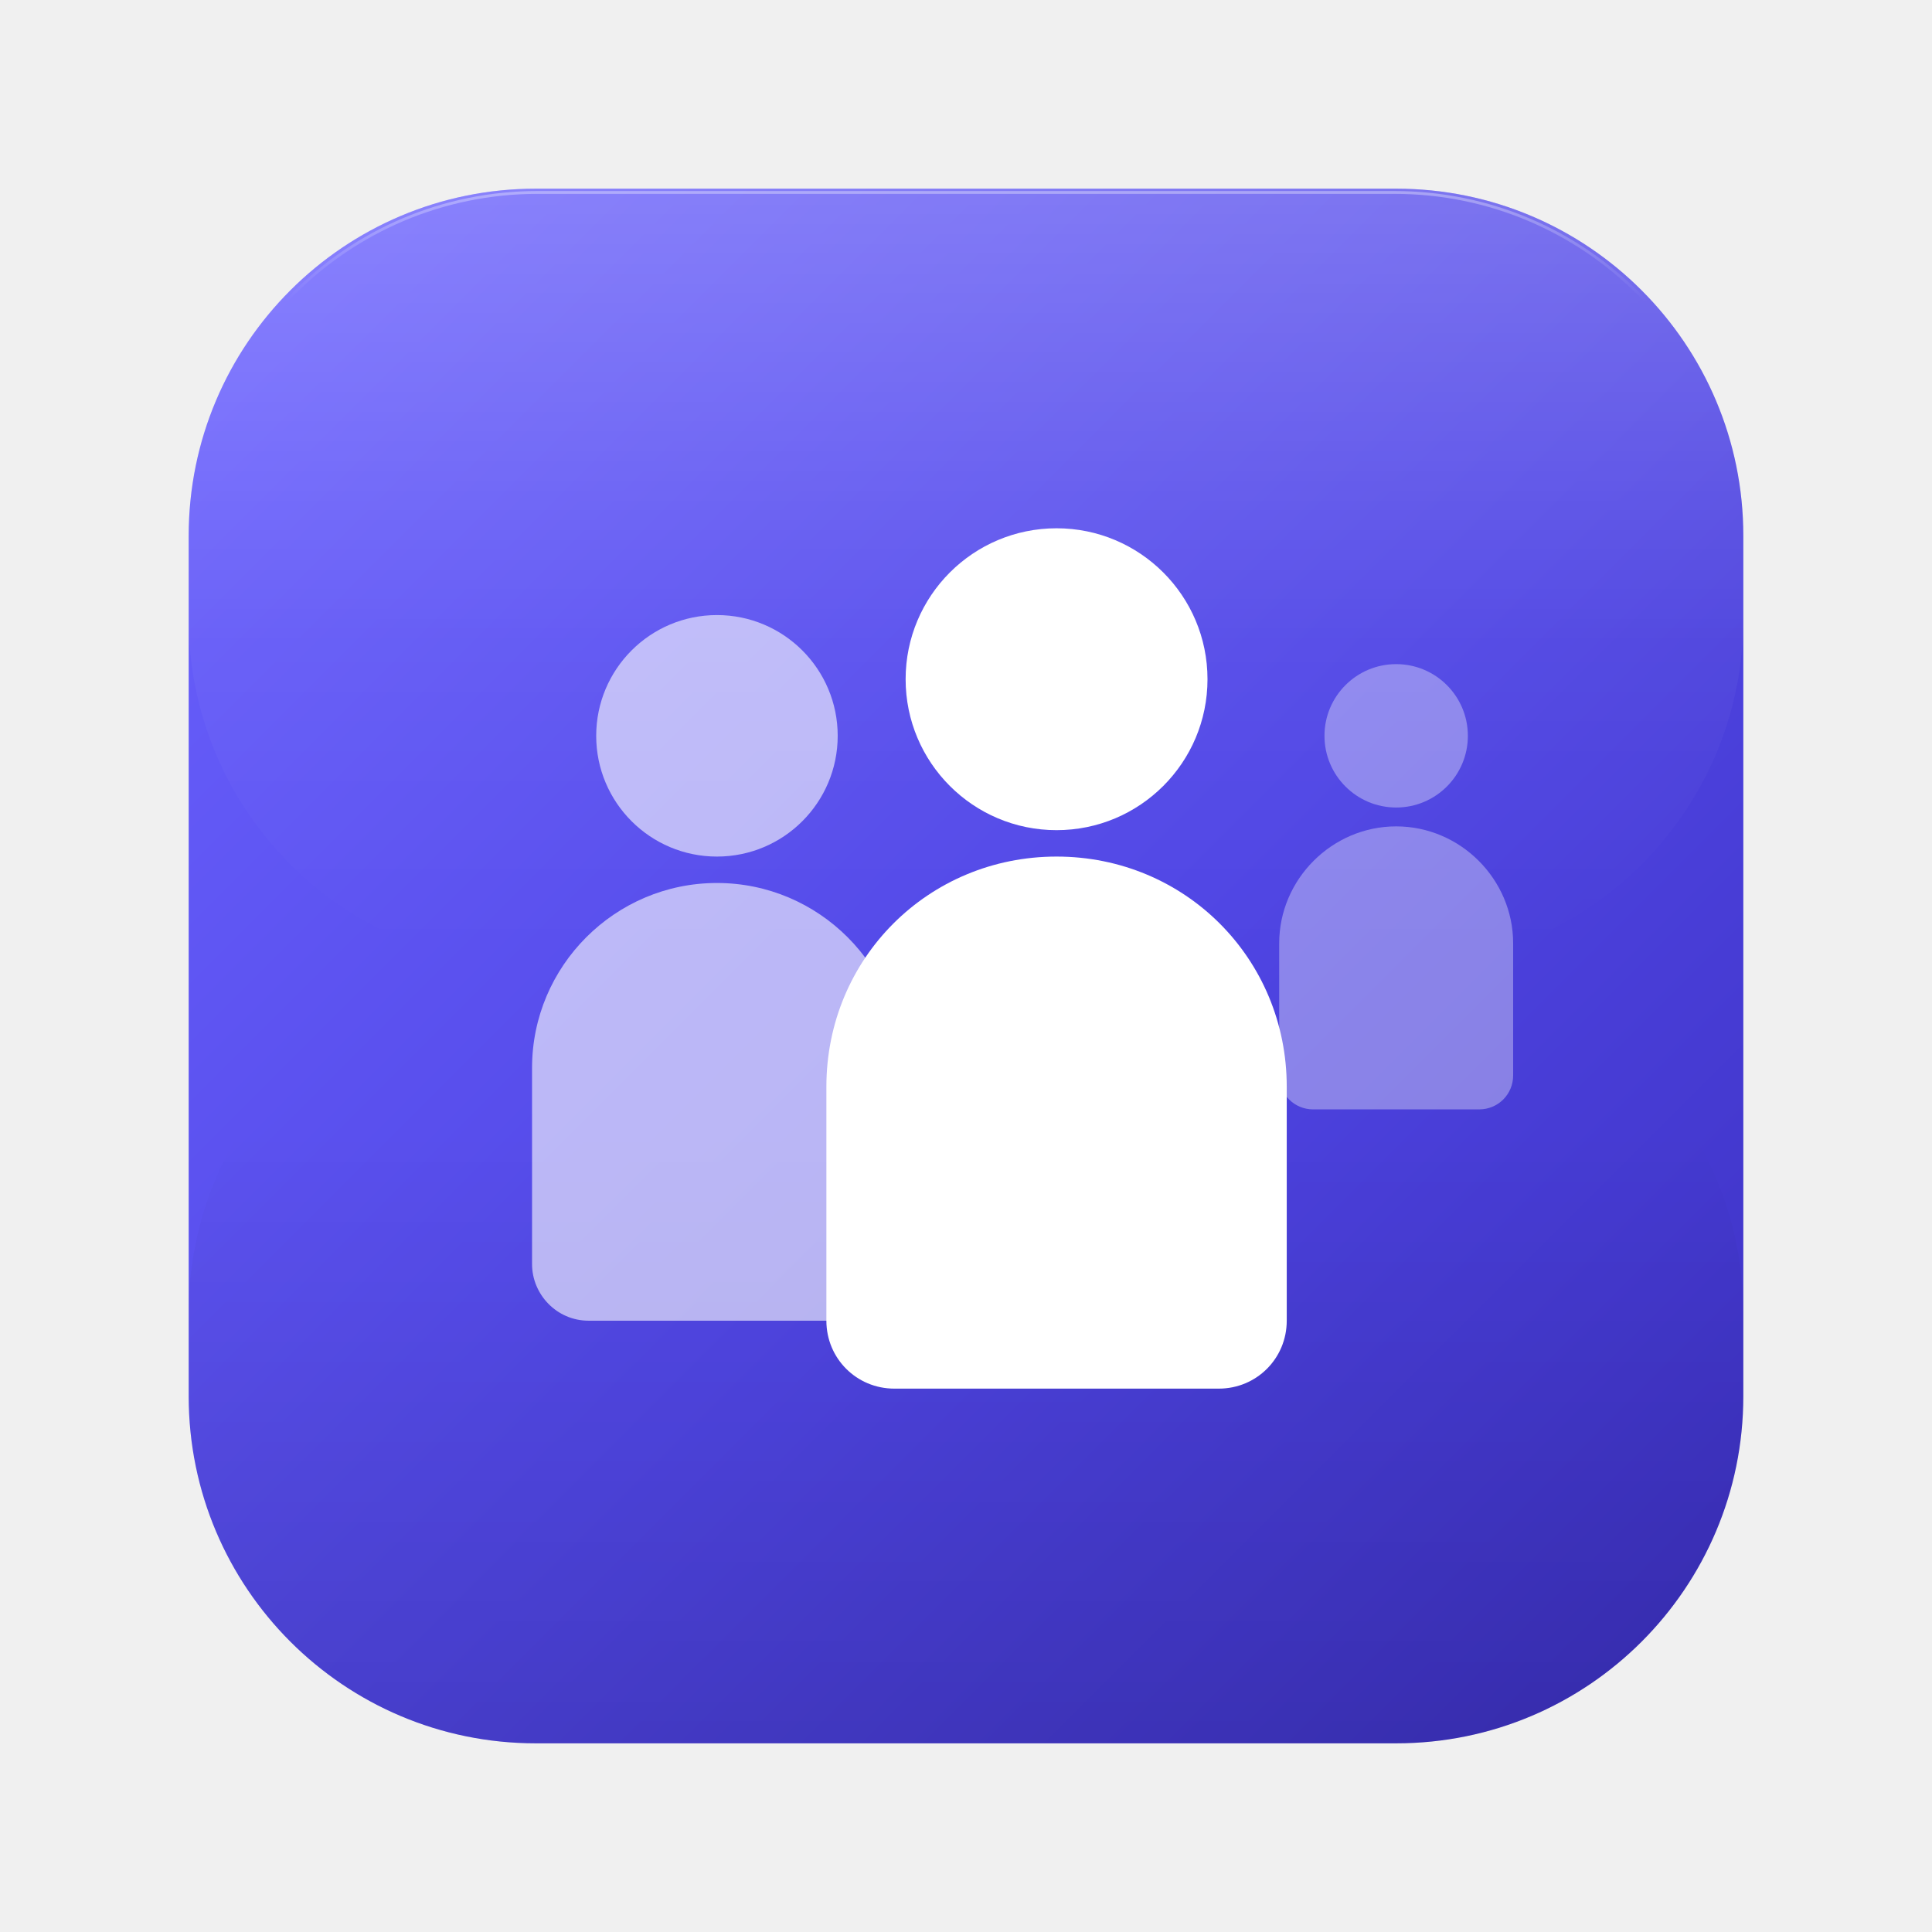
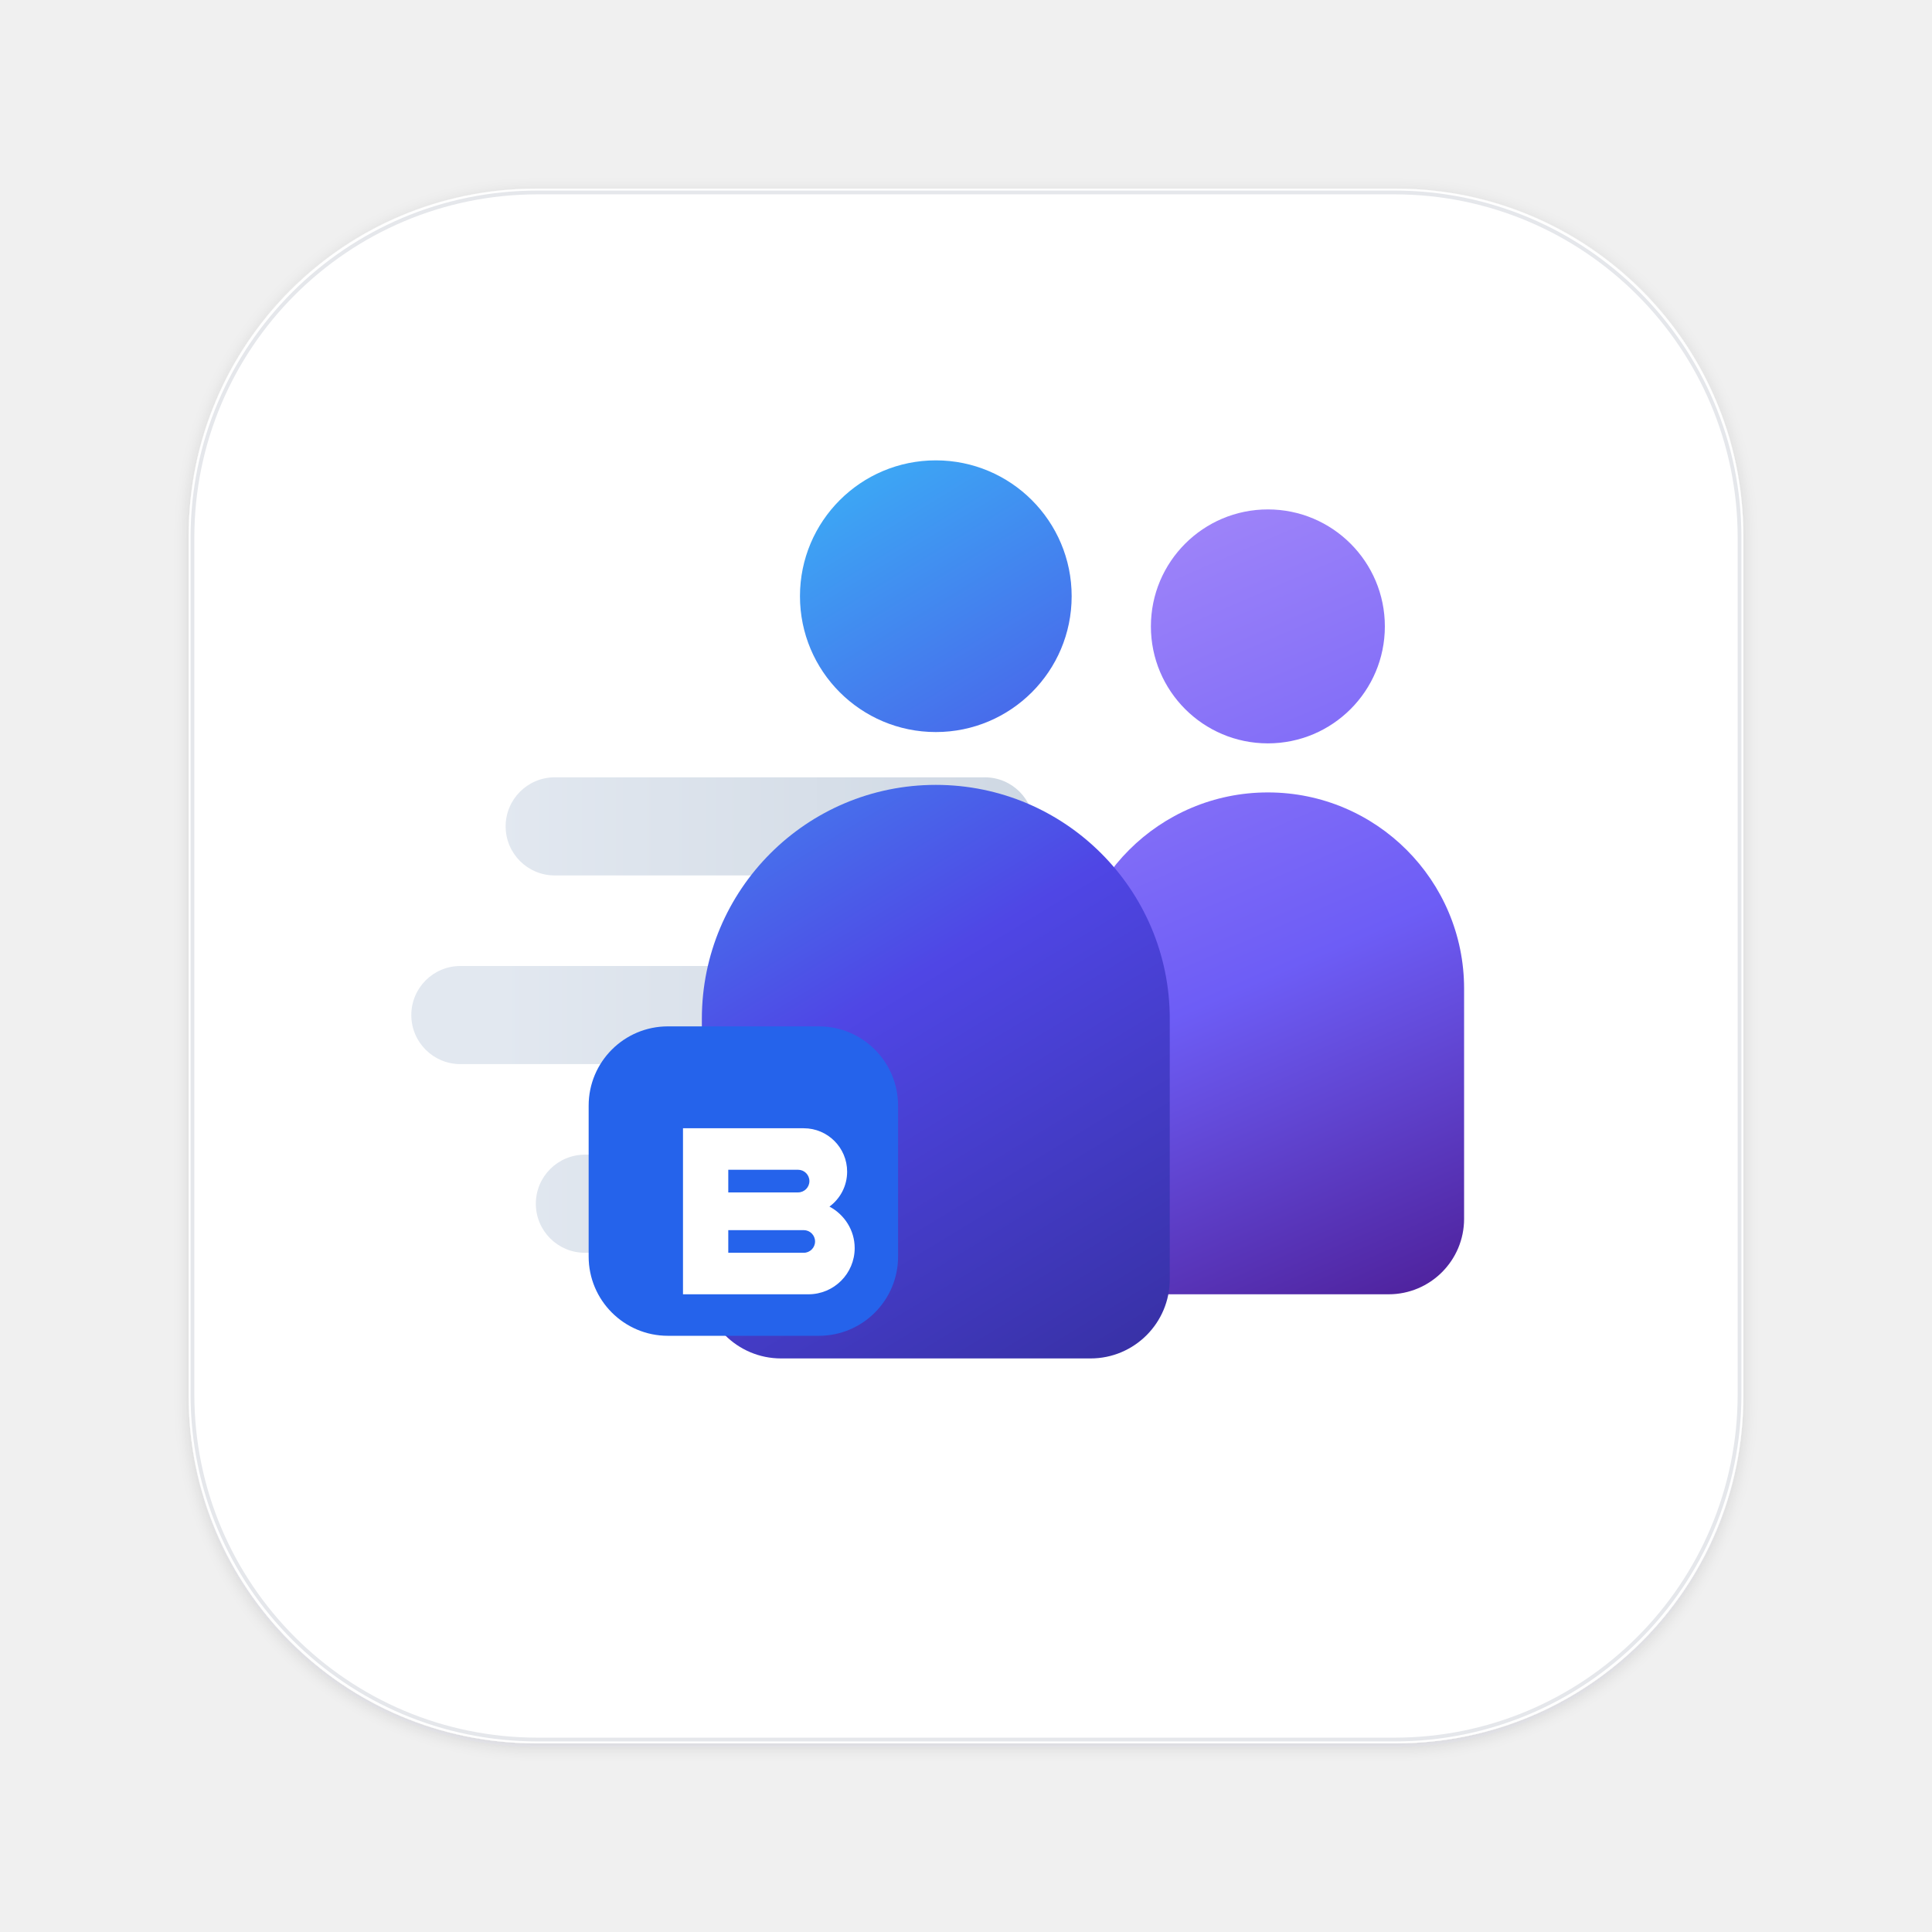
<svg xmlns="http://www.w3.org/2000/svg" width="1024" height="1024" viewBox="0 0 1024 1024" fill="none">
  <defs>
-     <linearGradient id="bg" x1="100" y1="100" x2="924" y2="924" gradientUnits="userSpaceOnUse">
-       <stop offset="0" stop-color="#6C63FF" />
-       <stop offset="0.55" stop-color="#5046E5" />
-       <stop offset="1" stop-color="#3B2FBF" />
+     <filter id="tile-shadow" x="54" y="58" width="916" height="916" color-interpolation-filters="sRGB" filterUnits="userSpaceOnUse">
+       <feDropShadow dx="0" dy="18" stdDeviation="24" flood-color="#0F172A" flood-opacity="0.16" />
+       <feDropShadow dx="0" dy="2" stdDeviation="4" flood-color="#0F172A" flood-opacity="0.12" />
+     </filter>
+     <linearGradient id="front" x1="316" y1="274" x2="596" y2="734" gradientUnits="userSpaceOnUse">
+       <stop offset="0" stop-color="#38BDF8" />
+       <stop offset="0.55" stop-color="#4F46E5" />
+       <stop offset="1" stop-color="#3730A3" />
    </linearGradient>
-     <linearGradient id="top-shine" x1="512" y1="100" x2="512" y2="500" gradientUnits="userSpaceOnUse">
-       <stop offset="0" stop-color="#FFFFFF" stop-opacity="0.22" />
-       <stop offset="0.6" stop-color="#FFFFFF" stop-opacity="0.04" />
-       <stop offset="1" stop-color="#FFFFFF" stop-opacity="0" />
+     <linearGradient id="back" x1="572" y1="252" x2="766" y2="700" gradientUnits="userSpaceOnUse">
+       <stop offset="0" stop-color="#A78BFA" />
+       <stop offset="0.58" stop-color="#6D5DF6" />
+       <stop offset="1" stop-color="#4C1D95" />
    </linearGradient>
-     <linearGradient id="bottom-shade" x1="512" y1="600" x2="512" y2="924" gradientUnits="userSpaceOnUse">
-       <stop offset="0" stop-color="#000000" stop-opacity="0" />
-       <stop offset="1" stop-color="#000000" stop-opacity="0.12" />
+     <linearGradient id="line" x1="264" y1="438" x2="602" y2="438" gradientUnits="userSpaceOnUse">
+       <stop offset="0" stop-color="#E2E8F0" />
+       <stop offset="1" stop-color="#CBD5E1" />
    </linearGradient>
-     <linearGradient id="inner-edge" x1="512" y1="100" x2="512" y2="160" gradientUnits="userSpaceOnUse">
-       <stop offset="0" stop-color="#FFFFFF" stop-opacity="0.35" />
-       <stop offset="1" stop-color="#FFFFFF" stop-opacity="0" />
-     </linearGradient>
-     <clipPath id="back-clip">
-       <rect x="100" y="100" width="824" height="824" rx="184" />
-     </clipPath>
  </defs>
-   <rect x="100" y="100" width="824" height="824" rx="184" fill="url(#bg)" />
-   <rect x="100" y="100" width="824" height="412" rx="184" fill="url(#top-shine)" />
-   <rect x="100" y="512" width="824" height="412" rx="184" fill="url(#bottom-shade)" />
-   <rect x="102" y="102" width="820" height="820" rx="183" fill="none" stroke="url(#inner-edge)" stroke-width="1.5" />
-   <g clip-path="url(#back-clip)" transform="translate(0, 50)">
-     <g fill="white" fill-opacity="0.35">
-       <circle cx="740" cy="340" r="38" />
-       <path d="M740 388C706 388 678 416 678 450V520C678 530 686 538 696 538H784C794 538 802 530 802 520V450C802 416 774 388 740 388Z" />
-     </g>
-     <g fill="white" fill-opacity="0.6">
-       <circle cx="380" cy="340" r="64" />
-       <path d="M380 418C326 418 282 462 282 516V620C282 636 295 650 312 650H448C465 650 478 636 478 620V516C478 462 434 418 380 418Z" />
-     </g>
-     <g fill="white">
-       <circle cx="560" cy="310" r="80" />
-       <path d="M560 404C492 404 438 458 438 526V650C438 670 454 686 474 686H646C666 686 682 670 682 650V526C682 458 628 404 560 404Z" />
-     </g>
+   <g filter="url(#tile-shadow)">
+     <rect x="100" y="100" width="824" height="824" rx="184" fill="#FFFFFF" />
+     <rect x="102" y="102" width="820" height="820" rx="183" stroke="#E5E7EB" stroke-width="2" />
  </g>
+   <path d="M294 412H522C536.359 412 548 423.641 548 438C548 452.359 536.359 464 522 464H294C279.641 464 268 452.359 268 438C268 423.641 279.641 412 294 412Z" fill="url(#line)" />
+   <path d="M244 512H526C540.359 512 552 523.641 552 538C552 552.359 540.359 564 526 564H244C229.641 564 218 552.359 218 538C218 523.641 229.641 512 244 512Z" fill="url(#line)" />
+   <path d="M310 612H498C512.359 612 524 623.641 524 638C524 652.359 512.359 664 498 664H310C295.641 664 284 652.359 284 638C284 623.641 295.641 612 310 612Z" fill="url(#line)" />
+   <circle cx="672" cy="332" r="62" fill="url(#back)" />
+   <path d="M672 420C614.562 420 568 466.562 568 524V646C568 668.091 585.909 686 608 686H736C758.091 686 776 668.091 776 646V524C776 466.562 729.438 420 672 420Z" fill="url(#back)" />
+   <circle cx="496" cy="316" r="72" fill="url(#front)" />
+   <path d="M496 416C427.517 416 372 471.517 372 540V678C372 701.196 390.804 720 414 720H578C601.196 720 620 701.196 620 678V540C620 471.517 564.483 416 496 416Z" fill="url(#front)" />
+   <rect x="312" y="544" width="164" height="164" rx="42" fill="#2563EB" />
+   <path d="M362 598H426C438.703 598 449 608.297 449 621C449 628.599 445.312 635.334 439.629 639.521C447.53 643.709 453 652.014 453 661.5C453 675.031 442.031 686 428.5 686H362V598ZM386 620V632H423C426.314 632 429 629.314 429 626C429 622.686 426.314 620 423 620H386ZM386 652V664H426C429.314 664 432 661.314 432 658C432 654.686 429.314 652 426 652H386Z" fill="#FFFFFF" />
</svg>
